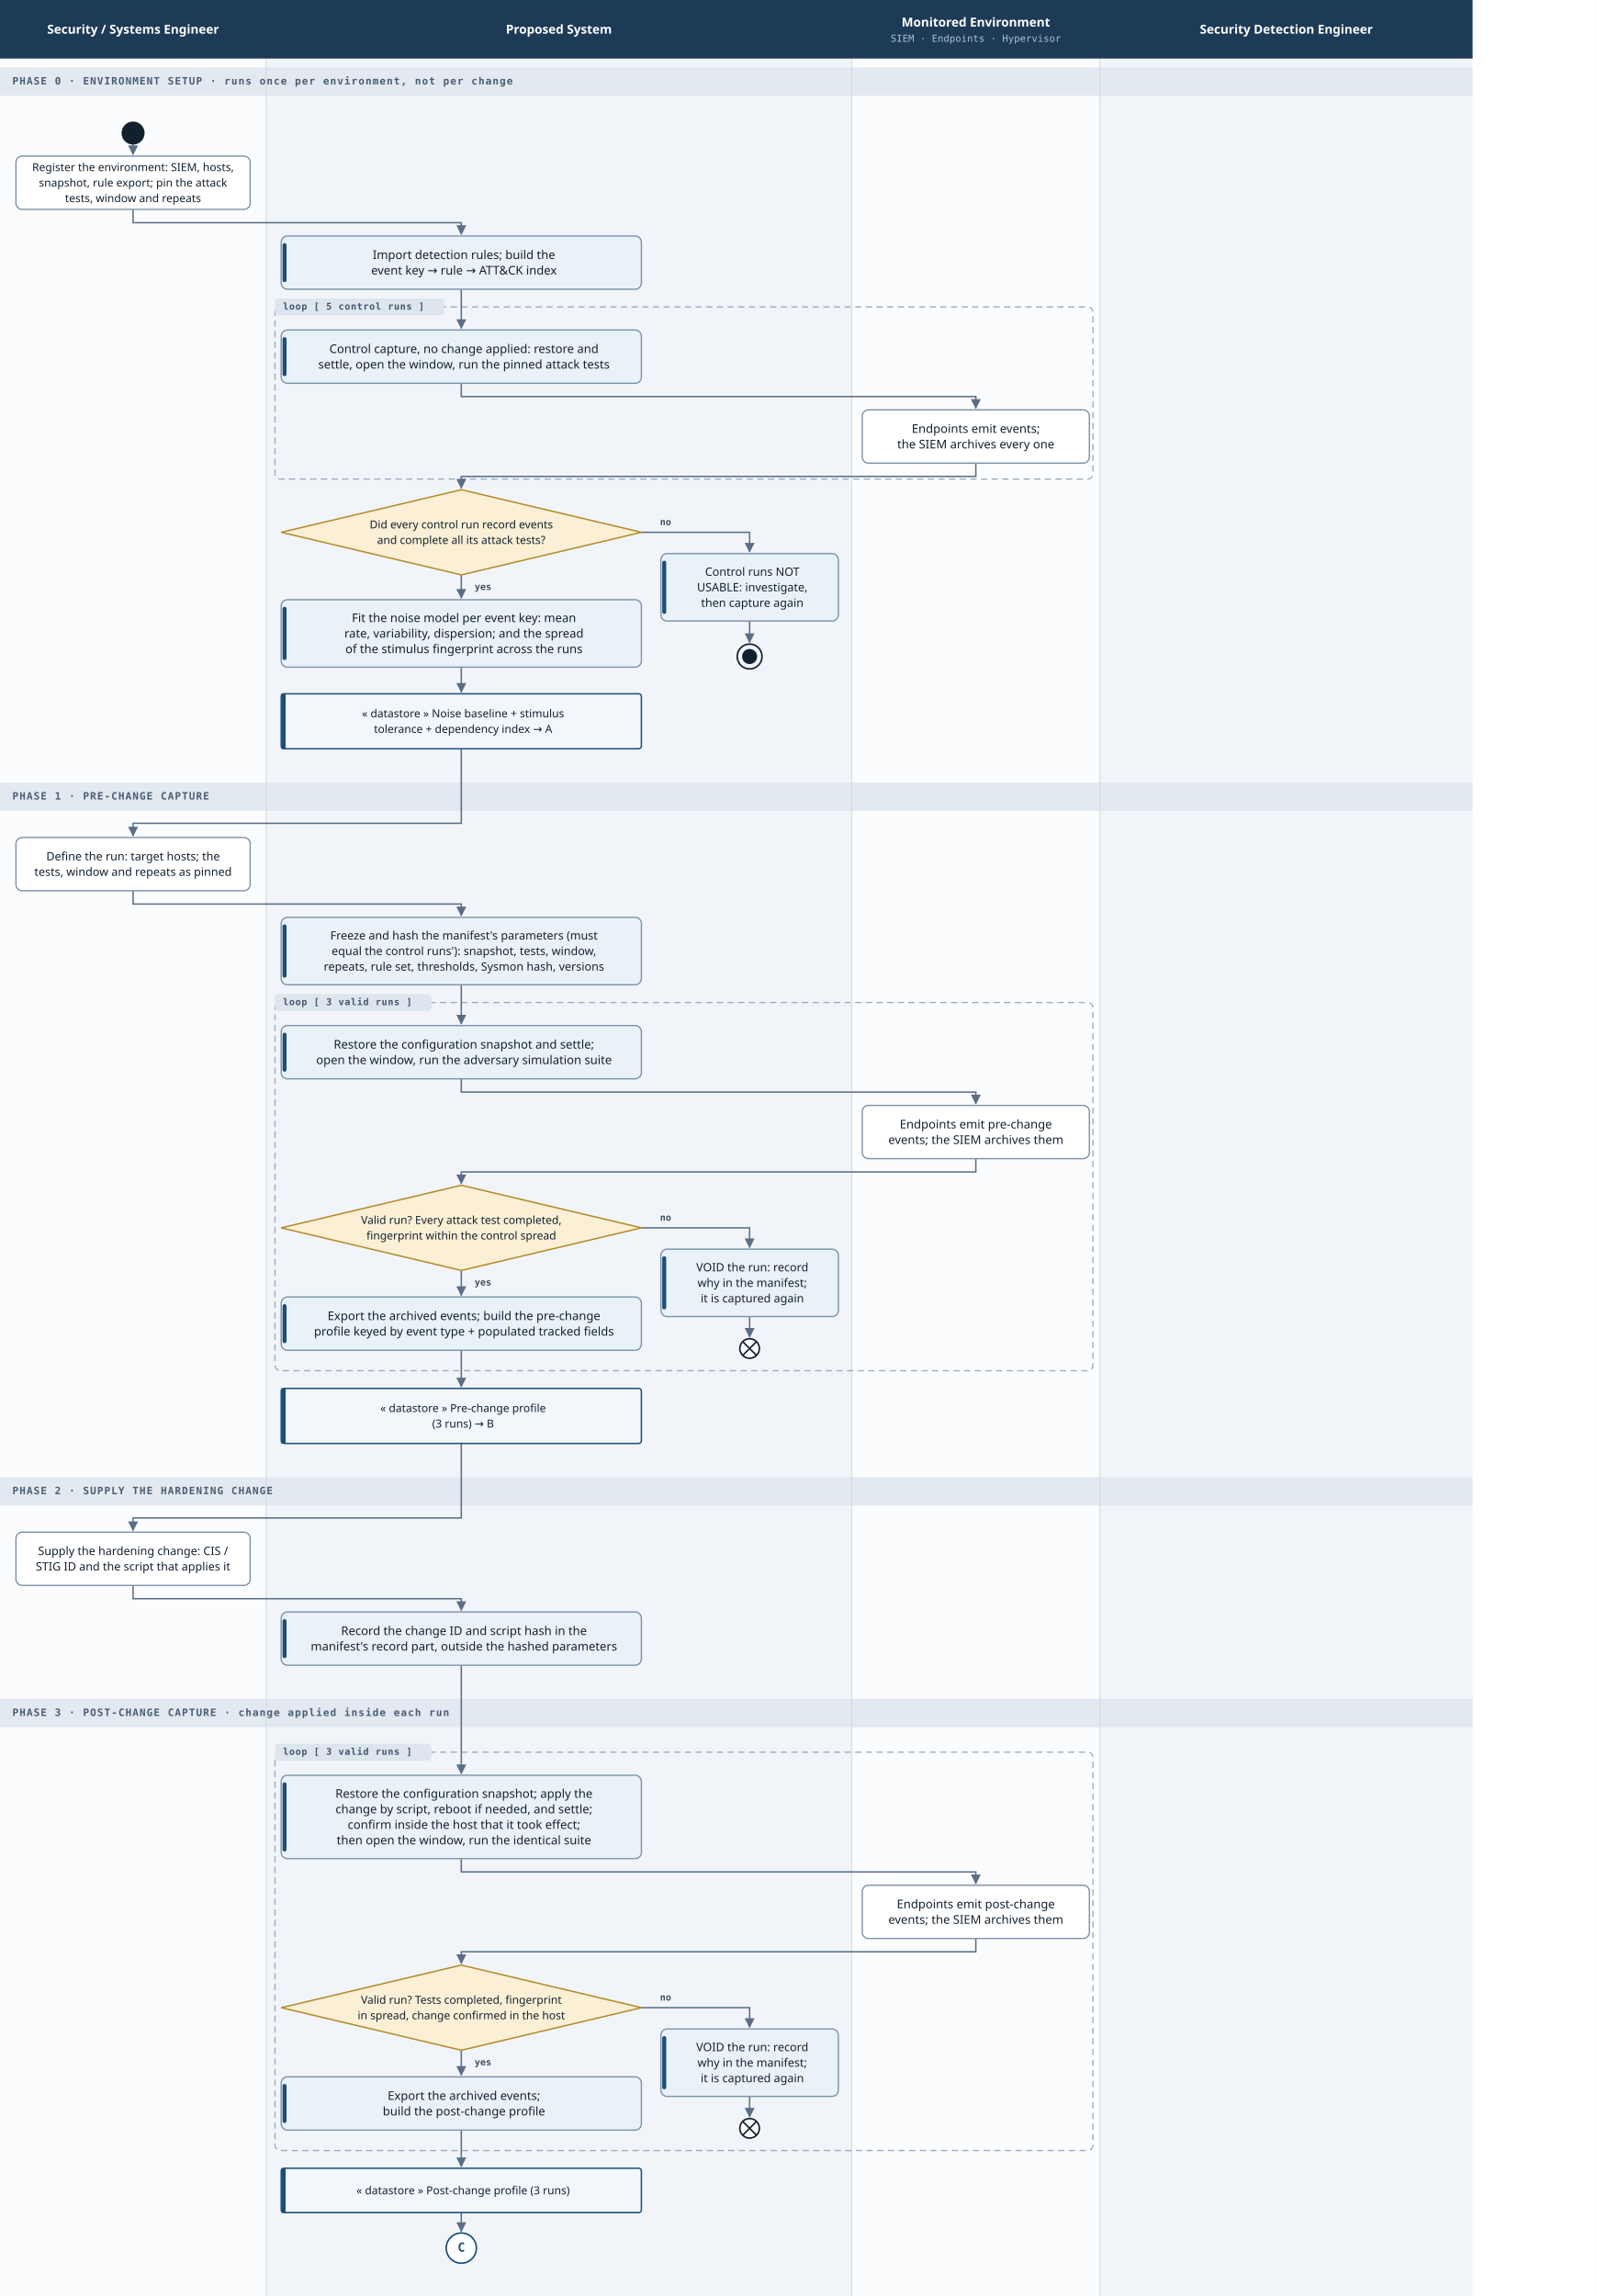
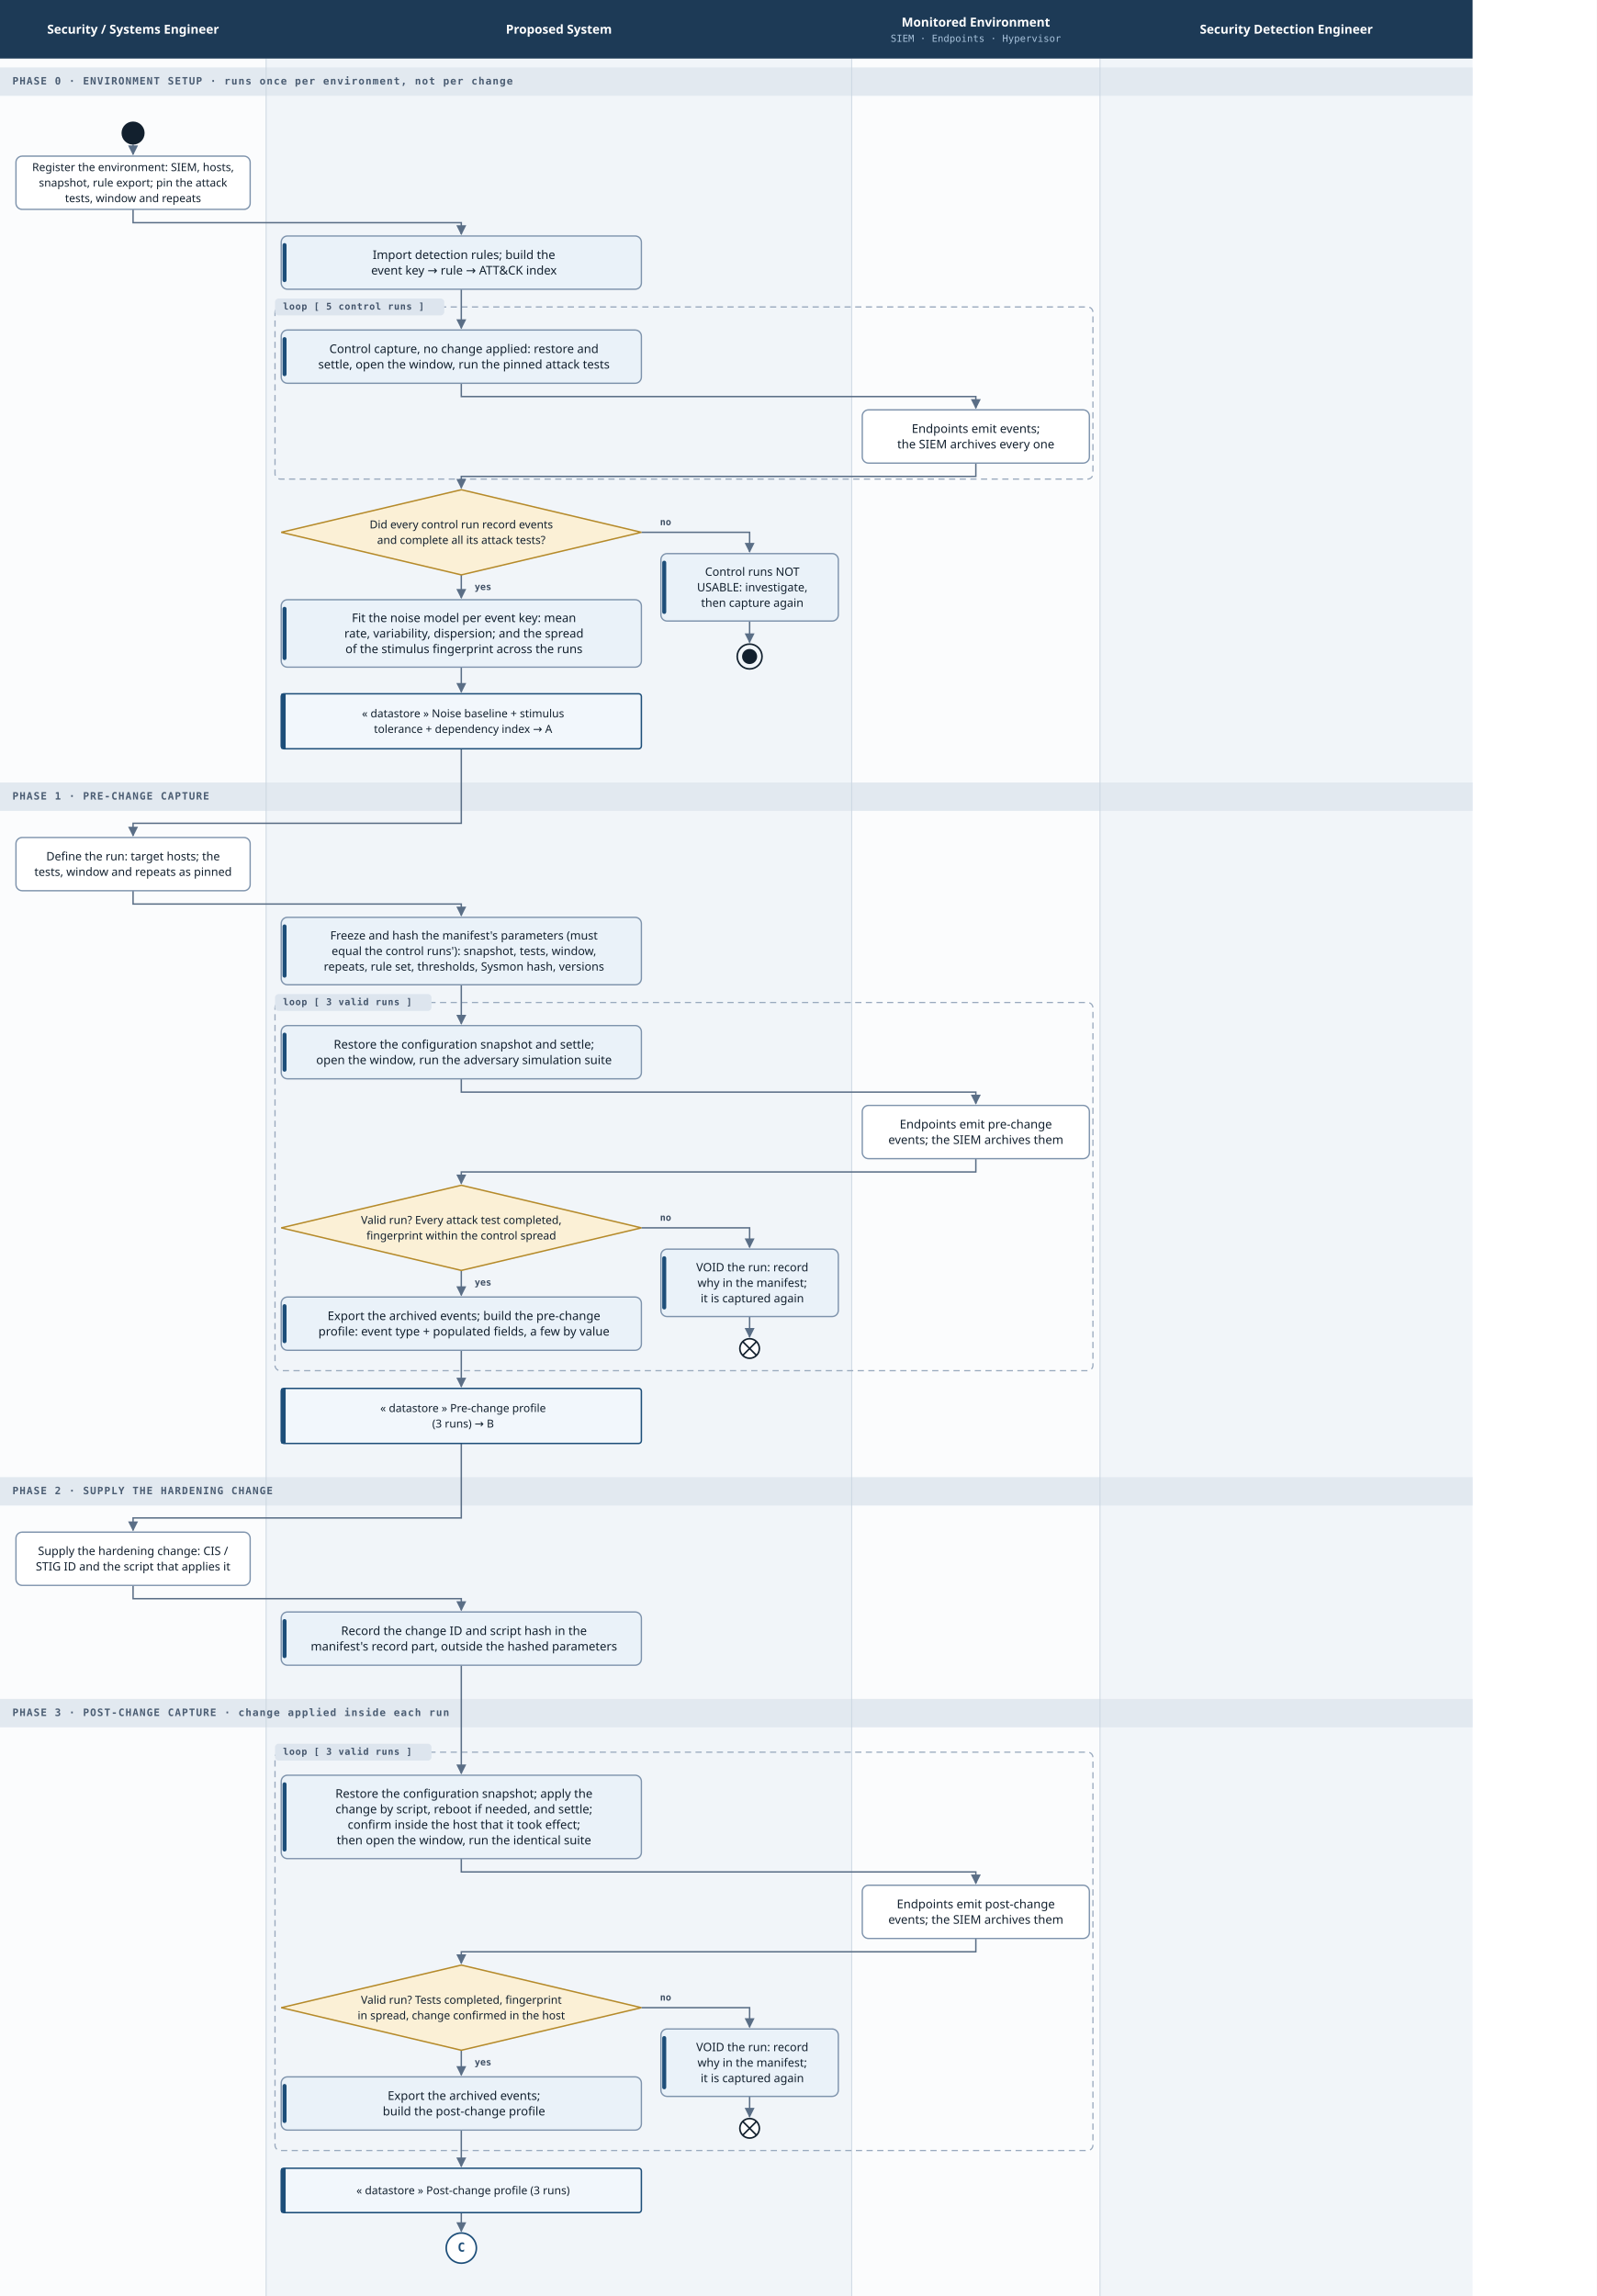
- <svg xmlns="http://www.w3.org/2000/svg" width="1800" height="2588" viewBox="0 0 1800 2588" role="img" aria-label="Revised activity diagram, phases 0 to 3: environment setup with a check on the control runs, pre-change capture, supplying the hardening change, and post-change capture in which the change is applied by script and confirmed inside each run. Each capture run is checked and a failed run is voided and captured again. Events are keyed by event type plus the tracked fields that were populated." class="dg">
+ <svg xmlns="http://www.w3.org/2000/svg" width="1800" height="2588" viewBox="0 0 1800 2588" role="img" aria-label="Revised activity diagram, phases 0 to 3: environment setup with a check on the control runs, pre-change capture, supplying the hardening change, and post-change capture in which the change is applied by script and confirmed inside each run. Each capture run is checked and a failed run is voided and captured again. Events are keyed by event type plus the tracked fields that were populated, and for a few fields their value, grouped into classes." class="dg">
  <rect x="0" y="0" width="1800" height="2588" fill="#FFFFFF" />
  <defs>
    <marker id="ar" viewBox="0 0 10 10" refX="9" refY="5" markerWidth="7" markerHeight="7" orient="auto-start-reverse">
      <path d="M0,0 L10,5 L0,10 z" fill="#5A6E86" />
    </marker>
    <marker id="ard" viewBox="0 0 10 10" refX="9" refY="5" markerWidth="7" markerHeight="7" orient="auto-start-reverse">
      <path d="M0,0 L10,5 L0,10 z" fill="#1D4E79" />
    </marker>
  </defs>
  <rect x="0" y="66" width="300" height="2522" fill="#FBFCFD" />
  <rect x="300" y="66" width="660" height="2522" fill="#F1F5F9" />
  <rect x="960" y="66" width="280" height="2522" fill="#FBFCFD" />
  <rect x="1240" y="66" width="420" height="2522" fill="#F1F5F9" />
  <rect x="0" y="76" width="1660" height="32" fill="#E2E9F0" />
  <text x="14" y="92" font-size="11.5" font-weight="600" text-anchor="start" fill="#4A5C72" font-family="'IBM Plex Mono', ui-monospace, monospace" letter-spacing="0.09em" dominant-baseline="middle">PHASE 0  ·  ENVIRONMENT SETUP  ·  runs once per environment, not per change</text>
  <rect x="0" y="882" width="1660" height="32" fill="#E2E9F0" />
  <text x="14" y="898" font-size="11.5" font-weight="600" text-anchor="start" fill="#4A5C72" font-family="'IBM Plex Mono', ui-monospace, monospace" letter-spacing="0.09em" dominant-baseline="middle">PHASE 1  ·  PRE-CHANGE CAPTURE</text>
  <rect x="0" y="1665" width="1660" height="32" fill="#E2E9F0" />
  <text x="14" y="1681" font-size="11.5" font-weight="600" text-anchor="start" fill="#4A5C72" font-family="'IBM Plex Mono', ui-monospace, monospace" letter-spacing="0.09em" dominant-baseline="middle">PHASE 2  ·  SUPPLY THE HARDENING CHANGE</text>
  <rect x="0" y="1915" width="1660" height="32" fill="#E2E9F0" />
  <text x="14" y="1931" font-size="11.5" font-weight="600" text-anchor="start" fill="#4A5C72" font-family="'IBM Plex Mono', ui-monospace, monospace" letter-spacing="0.09em" dominant-baseline="middle">PHASE 3  ·  POST-CHANGE CAPTURE  ·  change applied inside each run</text>
  <line x1="300" y1="66" x2="300" y2="2588" stroke="#CBD6E1" stroke-width="1" />
  <line x1="960" y1="66" x2="960" y2="2588" stroke="#CBD6E1" stroke-width="1" />
  <line x1="1240" y1="66" x2="1240" y2="2588" stroke="#CBD6E1" stroke-width="1" />
  <rect x="0" y="0" width="1660" height="66" fill="#1D3A56" />
  <text x="150.0" y="33" font-size="14" font-weight="600" text-anchor="middle" fill="#FFFFFF" font-family="'IBM Plex Sans', ui-sans-serif, system-ui, sans-serif" dominant-baseline="middle">Security / Systems Engineer</text>
  <text x="630.0" y="33" font-size="14" font-weight="600" text-anchor="middle" fill="#FFFFFF" font-family="'IBM Plex Sans', ui-sans-serif, system-ui, sans-serif" dominant-baseline="middle">Proposed System</text>
  <text x="1100.0" y="25" font-size="14" font-weight="600" text-anchor="middle" fill="#FFFFFF" font-family="'IBM Plex Sans', ui-sans-serif, system-ui, sans-serif" dominant-baseline="middle">Monitored Environment</text>
  <text x="1100.0" y="44" font-size="11" font-weight="400" text-anchor="middle" fill="#A8C2DB" font-family="'IBM Plex Mono', ui-monospace, monospace" dominant-baseline="middle">SIEM · Endpoints · Hypervisor</text>
  <text x="1450.0" y="33" font-size="14" font-weight="600" text-anchor="middle" fill="#FFFFFF" font-family="'IBM Plex Sans', ui-sans-serif, system-ui, sans-serif" dominant-baseline="middle">Security Detection Engineer</text>
  <rect x="310" y="346" width="922" height="194" rx="6" fill="none" stroke="#9AAABE" stroke-width="1.4" stroke-dasharray="7 5" />
  <rect x="310" y="336.5" width="190.8" height="19" rx="4" fill="#DDE5EE" />
  <text x="319" y="346" font-size="10.5" font-weight="600" text-anchor="start" fill="#42536A" font-family="'IBM Plex Mono', ui-monospace, monospace" letter-spacing="0.06em" dominant-baseline="middle">loop  [ 5 control runs ]</text>
  <rect x="310" y="1130" width="922" height="415.0" rx="6" fill="none" stroke="#9AAABE" stroke-width="1.4" stroke-dasharray="7 5" />
  <rect x="310" y="1120.5" width="176.4" height="19" rx="4" fill="#DDE5EE" />
  <text x="319" y="1130" font-size="10.5" font-weight="600" text-anchor="start" fill="#42536A" font-family="'IBM Plex Mono', ui-monospace, monospace" letter-spacing="0.06em" dominant-baseline="middle">loop  [ 3 valid runs ]</text>
  <rect x="310" y="1975" width="922" height="449.0" rx="6" fill="none" stroke="#9AAABE" stroke-width="1.4" stroke-dasharray="7 5" />
  <rect x="310" y="1965.5" width="176.4" height="19" rx="4" fill="#DDE5EE" />
  <text x="319" y="1975" font-size="10.5" font-weight="600" text-anchor="start" fill="#42536A" font-family="'IBM Plex Mono', ui-monospace, monospace" letter-spacing="0.06em" dominant-baseline="middle">loop  [ 3 valid runs ]</text>
  <path d="M150.0 163 V174.0" fill="none" stroke="#5A6E86" stroke-width="1.6" marker-end="url(#ar)" />
  <path d="M150.0 236 V251 H520.0 V264.0" fill="none" stroke="#5A6E86" stroke-width="1.6" marker-end="url(#ar)" />
  <path d="M520.0 326 V370.0" fill="none" stroke="#5A6E86" stroke-width="1.6" marker-end="url(#ar)" />
  <path d="M520.0 432 V447 H1100.0 V460.0" fill="none" stroke="#5A6E86" stroke-width="1.6" marker-end="url(#ar)" />
  <path d="M1100.0 522 V537 H520.0 V550.0" fill="none" stroke="#5A6E86" stroke-width="1.6" marker-end="url(#ar)" />
  <path d="M723.0 600.0 H845.0 V622.0" fill="none" stroke="#5A6E86" stroke-width="1.6" marker-end="url(#ar)" />
  <path d="M845.0 700.0 V724.0" fill="none" stroke="#5A6E86" stroke-width="1.6" marker-end="url(#ar)" />
  <path d="M520.0 648 V674.0" fill="none" stroke="#5A6E86" stroke-width="1.6" marker-end="url(#ar)" />
  <path d="M520.0 752 V780.0" fill="none" stroke="#5A6E86" stroke-width="1.6" marker-end="url(#ar)" />
  <path d="M520.0 844 V928 H150.0 V942.0" fill="none" stroke="#5A6E86" stroke-width="1.6" marker-end="url(#ar)" />
  <path d="M150.0 1004 V1019 H520.0 V1032.0" fill="none" stroke="#5A6E86" stroke-width="1.6" marker-end="url(#ar)" />
  <path d="M520.0 1110 V1154.0" fill="none" stroke="#5A6E86" stroke-width="1.6" marker-end="url(#ar)" />
  <path d="M520.0 1216 V1231 H1100.0 V1244.0" fill="none" stroke="#5A6E86" stroke-width="1.6" marker-end="url(#ar)" />
  <path d="M1100.0 1306 V1321 H520.0 V1334.0" fill="none" stroke="#5A6E86" stroke-width="1.6" marker-end="url(#ar)" />
  <path d="M723.0 1384.0 H845.0 V1406.0" fill="none" stroke="#5A6E86" stroke-width="1.6" marker-end="url(#ar)" />
  <path d="M845.0 1484.0 V1507.0" fill="none" stroke="#5A6E86" stroke-width="1.6" marker-end="url(#ar)" />
  <path d="M520.0 1432 V1460.0" fill="none" stroke="#5A6E86" stroke-width="1.6" marker-end="url(#ar)" />
  <path d="M520.0 1522 V1563.0" fill="none" stroke="#5A6E86" stroke-width="1.6" marker-end="url(#ar)" />
  <path d="M520.0 1627 V1711 H150.0 V1725.0" fill="none" stroke="#5A6E86" stroke-width="1.6" marker-end="url(#ar)" />
  <path d="M150.0 1787 V1802 H520.0 V1815.0" fill="none" stroke="#5A6E86" stroke-width="1.6" marker-end="url(#ar)" />
  <path d="M520.0 1877 V1999.0" fill="none" stroke="#5A6E86" stroke-width="1.6" marker-end="url(#ar)" />
  <path d="M520.0 2095 V2110 H1100.0 V2123.0" fill="none" stroke="#5A6E86" stroke-width="1.6" marker-end="url(#ar)" />
  <path d="M1100.0 2185 V2200 H520.0 V2213.0" fill="none" stroke="#5A6E86" stroke-width="1.6" marker-end="url(#ar)" />
  <path d="M723.0 2263.0 H845.0 V2285.0" fill="none" stroke="#5A6E86" stroke-width="1.6" marker-end="url(#ar)" />
  <path d="M845.0 2363.0 V2386.0" fill="none" stroke="#5A6E86" stroke-width="1.6" marker-end="url(#ar)" />
  <path d="M520.0 2311 V2339.0" fill="none" stroke="#5A6E86" stroke-width="1.6" marker-end="url(#ar)" />
  <path d="M520.0 2401 V2442.0" fill="none" stroke="#5A6E86" stroke-width="1.6" marker-end="url(#ar)" />
  <path d="M520.0 2494 V2515.0" fill="none" stroke="#5A6E86" stroke-width="1.6" marker-end="url(#ar)" />
  <circle cx="150.0" cy="150" r="13" fill="#12202E" />
  <rect x="18.0" y="176" width="264.0" height="60" rx="7" fill="#FFFFFF" stroke="#7E93AC" stroke-width="1.5" />
  <text x="150.0" y="188.5" font-size="12.5" font-weight="400" text-anchor="middle" fill="#12202E" font-family="'IBM Plex Sans', ui-sans-serif, system-ui, sans-serif" dominant-baseline="middle">Register the environment: SIEM, hosts,</text>
  <text x="150.0" y="206.0" font-size="12.5" font-weight="400" text-anchor="middle" fill="#12202E" font-family="'IBM Plex Sans', ui-sans-serif, system-ui, sans-serif" dominant-baseline="middle">snapshot, rule export; pin the attack</text>
  <text x="150.0" y="223.5" font-size="12.5" font-weight="400" text-anchor="middle" fill="#12202E" font-family="'IBM Plex Sans', ui-sans-serif, system-ui, sans-serif" dominant-baseline="middle">tests, window and repeats</text>
  <rect x="317.0" y="266" width="406.0" height="60" rx="7" fill="#EAF2F9" stroke="#7E93AC" stroke-width="1.5" />
  <rect x="318.5" y="274" width="4.5" height="44" rx="2.2" fill="#1D4E79" />
  <text x="523.0" y="287.25" font-size="13.5" font-weight="400" text-anchor="middle" fill="#12202E" font-family="'IBM Plex Sans', ui-sans-serif, system-ui, sans-serif" dominant-baseline="middle">Import detection rules; build the</text>
  <text x="523.0" y="304.75" font-size="13.5" font-weight="400" text-anchor="middle" fill="#12202E" font-family="'IBM Plex Sans', ui-sans-serif, system-ui, sans-serif" dominant-baseline="middle">event key → rule → ATT&amp;CK index</text>
  <rect x="317.0" y="372" width="406.0" height="60" rx="7" fill="#EAF2F9" stroke="#7E93AC" stroke-width="1.5" />
  <rect x="318.5" y="380" width="4.5" height="44" rx="2.2" fill="#1D4E79" />
  <text x="523.0" y="393.25" font-size="13.5" font-weight="400" text-anchor="middle" fill="#12202E" font-family="'IBM Plex Sans', ui-sans-serif, system-ui, sans-serif" dominant-baseline="middle">Control capture, no change applied: restore and</text>
  <text x="523.0" y="410.75" font-size="13.5" font-weight="400" text-anchor="middle" fill="#12202E" font-family="'IBM Plex Sans', ui-sans-serif, system-ui, sans-serif" dominant-baseline="middle">settle, open the window, run the pinned attack tests</text>
  <rect x="972.0" y="462" width="256.0" height="60" rx="7" fill="#FFFFFF" stroke="#7E93AC" stroke-width="1.5" />
  <text x="1100.0" y="483.25" font-size="13.5" font-weight="400" text-anchor="middle" fill="#12202E" font-family="'IBM Plex Sans', ui-sans-serif, system-ui, sans-serif" dominant-baseline="middle">Endpoints emit events;</text>
  <text x="1100.0" y="500.75" font-size="13.5" font-weight="400" text-anchor="middle" fill="#12202E" font-family="'IBM Plex Sans', ui-sans-serif, system-ui, sans-serif" dominant-baseline="middle">the SIEM archives every one</text>
  <path d="M520.0 552 L723.0 600 L520.0 648 L317.0 600 Z" fill="#FBF0D6" stroke="#B58A2A" stroke-width="1.6" />
  <text x="520.0" y="591.25" font-size="12.5" font-weight="400" text-anchor="middle" fill="#12202E" font-family="'IBM Plex Sans', ui-sans-serif, system-ui, sans-serif" dominant-baseline="middle">Did every control run record events</text>
  <text x="520.0" y="608.75" font-size="12.5" font-weight="400" text-anchor="middle" fill="#12202E" font-family="'IBM Plex Sans', ui-sans-serif, system-ui, sans-serif" dominant-baseline="middle">and complete all its attack tests?</text>
  <rect x="745.0" y="624.0" width="200.0" height="76" rx="7" fill="#EAF2F9" stroke="#7E93AC" stroke-width="1.5" />
  <rect x="746.5" y="632.0" width="4.5" height="60" rx="2.2" fill="#1D4E79" />
  <text x="848.0" y="644.5" font-size="13" font-weight="400" text-anchor="middle" fill="#12202E" font-family="'IBM Plex Sans', ui-sans-serif, system-ui, sans-serif" dominant-baseline="middle">Control runs NOT</text>
  <text x="848.0" y="662.0" font-size="13" font-weight="400" text-anchor="middle" fill="#12202E" font-family="'IBM Plex Sans', ui-sans-serif, system-ui, sans-serif" dominant-baseline="middle">USABLE: investigate,</text>
  <text x="848.0" y="679.5" font-size="13" font-weight="400" text-anchor="middle" fill="#12202E" font-family="'IBM Plex Sans', ui-sans-serif, system-ui, sans-serif" dominant-baseline="middle">then capture again</text>
  <rect x="737.0" y="581.0" width="21.8" height="16" rx="3" fill="#F1F5F9" />
  <text x="744.0" y="589.0" font-size="10.5" font-weight="600" text-anchor="start" fill="#3E4E63" font-family="'IBM Plex Mono', ui-monospace, monospace" dominant-baseline="middle">no</text>
  <circle cx="845.0" cy="740.0" r="14" fill="none" stroke="#12202E" stroke-width="1.8" />
  <circle cx="845.0" cy="740.0" r="8.5" fill="#12202E" />
  <rect x="317.0" y="676" width="406.0" height="76" rx="7" fill="#EAF2F9" stroke="#7E93AC" stroke-width="1.5" />
  <rect x="318.5" y="684" width="4.5" height="60" rx="2.2" fill="#1D4E79" />
  <text x="523.0" y="696.5" font-size="13.5" font-weight="400" text-anchor="middle" fill="#12202E" font-family="'IBM Plex Sans', ui-sans-serif, system-ui, sans-serif" dominant-baseline="middle">Fit the noise model per event key: mean</text>
  <text x="523.0" y="714.0" font-size="13.5" font-weight="400" text-anchor="middle" fill="#12202E" font-family="'IBM Plex Sans', ui-sans-serif, system-ui, sans-serif" dominant-baseline="middle">rate, variability, dispersion; and the spread</text>
  <text x="523.0" y="731.5" font-size="13.5" font-weight="400" text-anchor="middle" fill="#12202E" font-family="'IBM Plex Sans', ui-sans-serif, system-ui, sans-serif" dominant-baseline="middle">of the stimulus fingerprint across the runs</text>
  <rect x="528.0" y="654" width="25.7" height="16" rx="3" fill="#F1F5F9" />
  <text x="535.0" y="662" font-size="10.5" font-weight="600" text-anchor="start" fill="#3E4E63" font-family="'IBM Plex Mono', ui-monospace, monospace" dominant-baseline="middle">yes</text>
  <rect x="317.0" y="782" width="406.0" height="62" rx="3" fill="#F2F7FC" stroke="#1D4E79" stroke-width="1.6" />
  <rect x="317.0" y="782" width="5" height="62" fill="#1D4E79" />
  <text x="522.0" y="804.25" font-size="12.5" font-weight="400" text-anchor="middle" fill="#12202E" font-family="'IBM Plex Sans', ui-sans-serif, system-ui, sans-serif" dominant-baseline="middle">« datastore »  Noise baseline + stimulus</text>
  <text x="522.0" y="821.75" font-size="12.5" font-weight="400" text-anchor="middle" fill="#12202E" font-family="'IBM Plex Sans', ui-sans-serif, system-ui, sans-serif" dominant-baseline="middle">tolerance + dependency index      →  A</text>
  <rect x="18.0" y="944" width="264.0" height="60" rx="7" fill="#FFFFFF" stroke="#7E93AC" stroke-width="1.5" />
  <text x="150.0" y="965.25" font-size="13" font-weight="400" text-anchor="middle" fill="#12202E" font-family="'IBM Plex Sans', ui-sans-serif, system-ui, sans-serif" dominant-baseline="middle">Define the run: target hosts; the</text>
  <text x="150.0" y="982.75" font-size="13" font-weight="400" text-anchor="middle" fill="#12202E" font-family="'IBM Plex Sans', ui-sans-serif, system-ui, sans-serif" dominant-baseline="middle">tests, window and repeats as pinned</text>
  <rect x="317.0" y="1034" width="406.0" height="76" rx="7" fill="#EAF2F9" stroke="#7E93AC" stroke-width="1.5" />
  <rect x="318.5" y="1042" width="4.5" height="60" rx="2.2" fill="#1D4E79" />
  <text x="523.0" y="1054.5" font-size="13" font-weight="400" text-anchor="middle" fill="#12202E" font-family="'IBM Plex Sans', ui-sans-serif, system-ui, sans-serif" dominant-baseline="middle">Freeze and hash the manifest's parameters (must</text>
  <text x="523.0" y="1072.0" font-size="13" font-weight="400" text-anchor="middle" fill="#12202E" font-family="'IBM Plex Sans', ui-sans-serif, system-ui, sans-serif" dominant-baseline="middle">equal the control runs'): snapshot, tests, window,</text>
  <text x="523.0" y="1089.5" font-size="13" font-weight="400" text-anchor="middle" fill="#12202E" font-family="'IBM Plex Sans', ui-sans-serif, system-ui, sans-serif" dominant-baseline="middle">repeats, rule set, thresholds, Sysmon hash, versions</text>
  <rect x="317.0" y="1156" width="406.0" height="60" rx="7" fill="#EAF2F9" stroke="#7E93AC" stroke-width="1.5" />
  <rect x="318.5" y="1164" width="4.5" height="44" rx="2.2" fill="#1D4E79" />
  <text x="523.0" y="1177.25" font-size="13.5" font-weight="400" text-anchor="middle" fill="#12202E" font-family="'IBM Plex Sans', ui-sans-serif, system-ui, sans-serif" dominant-baseline="middle">Restore the configuration snapshot and settle;</text>
  <text x="523.0" y="1194.75" font-size="13.5" font-weight="400" text-anchor="middle" fill="#12202E" font-family="'IBM Plex Sans', ui-sans-serif, system-ui, sans-serif" dominant-baseline="middle">open the window, run the adversary simulation suite</text>
  <rect x="972.0" y="1246" width="256.0" height="60" rx="7" fill="#FFFFFF" stroke="#7E93AC" stroke-width="1.5" />
  <text x="1100.0" y="1267.25" font-size="13.5" font-weight="400" text-anchor="middle" fill="#12202E" font-family="'IBM Plex Sans', ui-sans-serif, system-ui, sans-serif" dominant-baseline="middle">Endpoints emit pre-change</text>
  <text x="1100.0" y="1284.75" font-size="13.5" font-weight="400" text-anchor="middle" fill="#12202E" font-family="'IBM Plex Sans', ui-sans-serif, system-ui, sans-serif" dominant-baseline="middle">events; the SIEM archives them</text>
  <path d="M520.0 1336 L723.0 1384 L520.0 1432 L317.0 1384 Z" fill="#FBF0D6" stroke="#B58A2A" stroke-width="1.6" />
  <text x="520.0" y="1375.25" font-size="12.5" font-weight="400" text-anchor="middle" fill="#12202E" font-family="'IBM Plex Sans', ui-sans-serif, system-ui, sans-serif" dominant-baseline="middle">Valid run? Every attack test completed,</text>
  <text x="520.0" y="1392.75" font-size="12.5" font-weight="400" text-anchor="middle" fill="#12202E" font-family="'IBM Plex Sans', ui-sans-serif, system-ui, sans-serif" dominant-baseline="middle">fingerprint within the control spread</text>
  <rect x="745.0" y="1408.0" width="200.0" height="76" rx="7" fill="#EAF2F9" stroke="#7E93AC" stroke-width="1.5" />
  <rect x="746.5" y="1416.0" width="4.5" height="60" rx="2.2" fill="#1D4E79" />
  <text x="848.0" y="1428.5" font-size="13" font-weight="400" text-anchor="middle" fill="#12202E" font-family="'IBM Plex Sans', ui-sans-serif, system-ui, sans-serif" dominant-baseline="middle">VOID the run: record</text>
  <text x="848.0" y="1446.0" font-size="13" font-weight="400" text-anchor="middle" fill="#12202E" font-family="'IBM Plex Sans', ui-sans-serif, system-ui, sans-serif" dominant-baseline="middle">why in the manifest;</text>
  <text x="848.0" y="1463.5" font-size="13" font-weight="400" text-anchor="middle" fill="#12202E" font-family="'IBM Plex Sans', ui-sans-serif, system-ui, sans-serif" dominant-baseline="middle">it is captured again</text>
  <rect x="737.0" y="1365.0" width="21.8" height="16" rx="3" fill="#F1F5F9" />
  <text x="744.0" y="1373.0" font-size="10.5" font-weight="600" text-anchor="start" fill="#3E4E63" font-family="'IBM Plex Mono', ui-monospace, monospace" dominant-baseline="middle">no</text>
  <circle cx="845.0" cy="1520.0" r="11.0" fill="#FFFFFF" stroke="#12202E" stroke-width="1.8" />
  <line x1="837.22" y1="1512.22" x2="852.78" y2="1527.78" stroke="#12202E" stroke-width="1.8" />
  <line x1="837.22" y1="1527.78" x2="852.78" y2="1512.22" stroke="#12202E" stroke-width="1.8" />
  <rect x="317.0" y="1462" width="406.0" height="60" rx="7" fill="#EAF2F9" stroke="#7E93AC" stroke-width="1.5" />
  <rect x="318.5" y="1470" width="4.5" height="44" rx="2.2" fill="#1D4E79" />
  <text x="523.0" y="1483.25" font-size="13.5" font-weight="400" text-anchor="middle" fill="#12202E" font-family="'IBM Plex Sans', ui-sans-serif, system-ui, sans-serif" dominant-baseline="middle">Export the archived events; build the pre-change</text>
-   <text x="523.0" y="1500.75" font-size="13.5" font-weight="400" text-anchor="middle" fill="#12202E" font-family="'IBM Plex Sans', ui-sans-serif, system-ui, sans-serif" dominant-baseline="middle">profile keyed by event type + populated tracked fields</text>
+   <text x="523.0" y="1500.75" font-size="13.5" font-weight="400" text-anchor="middle" fill="#12202E" font-family="'IBM Plex Sans', ui-sans-serif, system-ui, sans-serif" dominant-baseline="middle">profile: event type + populated fields, a few by value</text>
  <rect x="528.0" y="1438" width="25.7" height="16" rx="3" fill="#F1F5F9" />
  <text x="535.0" y="1446" font-size="10.5" font-weight="600" text-anchor="start" fill="#3E4E63" font-family="'IBM Plex Mono', ui-monospace, monospace" dominant-baseline="middle">yes</text>
  <rect x="317.0" y="1565" width="406.0" height="62" rx="3" fill="#F2F7FC" stroke="#1D4E79" stroke-width="1.6" />
  <rect x="317.0" y="1565" width="5" height="62" fill="#1D4E79" />
  <text x="522.0" y="1587.25" font-size="12.5" font-weight="400" text-anchor="middle" fill="#12202E" font-family="'IBM Plex Sans', ui-sans-serif, system-ui, sans-serif" dominant-baseline="middle">« datastore »  Pre-change profile</text>
  <text x="522.0" y="1604.75" font-size="12.5" font-weight="400" text-anchor="middle" fill="#12202E" font-family="'IBM Plex Sans', ui-sans-serif, system-ui, sans-serif" dominant-baseline="middle">(3 runs)                              →  B</text>
  <rect x="18.0" y="1727" width="264.0" height="60" rx="7" fill="#FFFFFF" stroke="#7E93AC" stroke-width="1.5" />
  <text x="150.0" y="1748.25" font-size="13" font-weight="400" text-anchor="middle" fill="#12202E" font-family="'IBM Plex Sans', ui-sans-serif, system-ui, sans-serif" dominant-baseline="middle">Supply the hardening change: CIS /</text>
  <text x="150.0" y="1765.75" font-size="13" font-weight="400" text-anchor="middle" fill="#12202E" font-family="'IBM Plex Sans', ui-sans-serif, system-ui, sans-serif" dominant-baseline="middle">STIG ID and the script that applies it</text>
  <rect x="317.0" y="1817" width="406.0" height="60" rx="7" fill="#EAF2F9" stroke="#7E93AC" stroke-width="1.5" />
  <rect x="318.5" y="1825" width="4.5" height="44" rx="2.2" fill="#1D4E79" />
  <text x="523.0" y="1838.25" font-size="13.5" font-weight="400" text-anchor="middle" fill="#12202E" font-family="'IBM Plex Sans', ui-sans-serif, system-ui, sans-serif" dominant-baseline="middle">Record the change ID and script hash in the</text>
  <text x="523.0" y="1855.75" font-size="13.5" font-weight="400" text-anchor="middle" fill="#12202E" font-family="'IBM Plex Sans', ui-sans-serif, system-ui, sans-serif" dominant-baseline="middle">manifest's record part, outside the hashed parameters</text>
  <rect x="317.0" y="2001" width="406.0" height="94" rx="7" fill="#EAF2F9" stroke="#7E93AC" stroke-width="1.5" />
  <rect x="318.5" y="2009" width="4.5" height="78" rx="2.2" fill="#1D4E79" />
  <text x="523.0" y="2021.75" font-size="13.5" font-weight="400" text-anchor="middle" fill="#12202E" font-family="'IBM Plex Sans', ui-sans-serif, system-ui, sans-serif" dominant-baseline="middle">Restore the configuration snapshot; apply the</text>
  <text x="523.0" y="2039.25" font-size="13.5" font-weight="400" text-anchor="middle" fill="#12202E" font-family="'IBM Plex Sans', ui-sans-serif, system-ui, sans-serif" dominant-baseline="middle">change by script, reboot if needed, and settle;</text>
  <text x="523.0" y="2056.75" font-size="13.5" font-weight="400" text-anchor="middle" fill="#12202E" font-family="'IBM Plex Sans', ui-sans-serif, system-ui, sans-serif" dominant-baseline="middle">confirm inside the host that it took effect;</text>
  <text x="523.0" y="2074.25" font-size="13.5" font-weight="400" text-anchor="middle" fill="#12202E" font-family="'IBM Plex Sans', ui-sans-serif, system-ui, sans-serif" dominant-baseline="middle">then open the window, run the identical suite</text>
  <rect x="972.0" y="2125" width="256.0" height="60" rx="7" fill="#FFFFFF" stroke="#7E93AC" stroke-width="1.5" />
  <text x="1100.0" y="2146.25" font-size="13.5" font-weight="400" text-anchor="middle" fill="#12202E" font-family="'IBM Plex Sans', ui-sans-serif, system-ui, sans-serif" dominant-baseline="middle">Endpoints emit post-change</text>
  <text x="1100.0" y="2163.75" font-size="13.5" font-weight="400" text-anchor="middle" fill="#12202E" font-family="'IBM Plex Sans', ui-sans-serif, system-ui, sans-serif" dominant-baseline="middle">events; the SIEM archives them</text>
  <path d="M520.0 2215 L723.0 2263 L520.0 2311 L317.0 2263 Z" fill="#FBF0D6" stroke="#B58A2A" stroke-width="1.6" />
  <text x="520.0" y="2254.25" font-size="12.5" font-weight="400" text-anchor="middle" fill="#12202E" font-family="'IBM Plex Sans', ui-sans-serif, system-ui, sans-serif" dominant-baseline="middle">Valid run? Tests completed, fingerprint</text>
  <text x="520.0" y="2271.75" font-size="12.5" font-weight="400" text-anchor="middle" fill="#12202E" font-family="'IBM Plex Sans', ui-sans-serif, system-ui, sans-serif" dominant-baseline="middle">in spread, change confirmed in the host</text>
  <rect x="745.0" y="2287.0" width="200.0" height="76" rx="7" fill="#EAF2F9" stroke="#7E93AC" stroke-width="1.5" />
  <rect x="746.5" y="2295.0" width="4.5" height="60" rx="2.2" fill="#1D4E79" />
  <text x="848.0" y="2307.5" font-size="13" font-weight="400" text-anchor="middle" fill="#12202E" font-family="'IBM Plex Sans', ui-sans-serif, system-ui, sans-serif" dominant-baseline="middle">VOID the run: record</text>
  <text x="848.0" y="2325.0" font-size="13" font-weight="400" text-anchor="middle" fill="#12202E" font-family="'IBM Plex Sans', ui-sans-serif, system-ui, sans-serif" dominant-baseline="middle">why in the manifest;</text>
  <text x="848.0" y="2342.5" font-size="13" font-weight="400" text-anchor="middle" fill="#12202E" font-family="'IBM Plex Sans', ui-sans-serif, system-ui, sans-serif" dominant-baseline="middle">it is captured again</text>
  <rect x="737.0" y="2244.0" width="21.8" height="16" rx="3" fill="#F1F5F9" />
  <text x="744.0" y="2252.0" font-size="10.5" font-weight="600" text-anchor="start" fill="#3E4E63" font-family="'IBM Plex Mono', ui-monospace, monospace" dominant-baseline="middle">no</text>
  <circle cx="845.0" cy="2399.0" r="11.0" fill="#FFFFFF" stroke="#12202E" stroke-width="1.8" />
  <line x1="837.22" y1="2391.22" x2="852.78" y2="2406.78" stroke="#12202E" stroke-width="1.8" />
  <line x1="837.22" y1="2406.78" x2="852.78" y2="2391.22" stroke="#12202E" stroke-width="1.8" />
  <rect x="317.0" y="2341" width="406.0" height="60" rx="7" fill="#EAF2F9" stroke="#7E93AC" stroke-width="1.5" />
  <rect x="318.5" y="2349" width="4.5" height="44" rx="2.2" fill="#1D4E79" />
  <text x="523.0" y="2362.25" font-size="13.5" font-weight="400" text-anchor="middle" fill="#12202E" font-family="'IBM Plex Sans', ui-sans-serif, system-ui, sans-serif" dominant-baseline="middle">Export the archived events;</text>
  <text x="523.0" y="2379.75" font-size="13.5" font-weight="400" text-anchor="middle" fill="#12202E" font-family="'IBM Plex Sans', ui-sans-serif, system-ui, sans-serif" dominant-baseline="middle">build the post-change profile</text>
  <rect x="528.0" y="2317" width="25.7" height="16" rx="3" fill="#F1F5F9" />
  <text x="535.0" y="2325" font-size="10.5" font-weight="600" text-anchor="start" fill="#3E4E63" font-family="'IBM Plex Mono', ui-monospace, monospace" dominant-baseline="middle">yes</text>
  <rect x="317.0" y="2444" width="406.0" height="50" rx="3" fill="#F2F7FC" stroke="#1D4E79" stroke-width="1.6" />
  <rect x="317.0" y="2444" width="5" height="50" fill="#1D4E79" />
  <text x="522.0" y="2469.0" font-size="12.5" font-weight="400" text-anchor="middle" fill="#12202E" font-family="'IBM Plex Sans', ui-sans-serif, system-ui, sans-serif" dominant-baseline="middle">« datastore »  Post-change profile (3 runs)</text>
  <circle cx="520.0" cy="2534" r="17" fill="#FFFFFF" stroke="#1D4E79" stroke-width="1.8" />
  <text x="520.0" y="2534" font-size="14" font-weight="700" text-anchor="middle" fill="#1D4E79" font-family="'IBM Plex Mono', ui-monospace, monospace" dominant-baseline="middle">C</text>
</svg>
